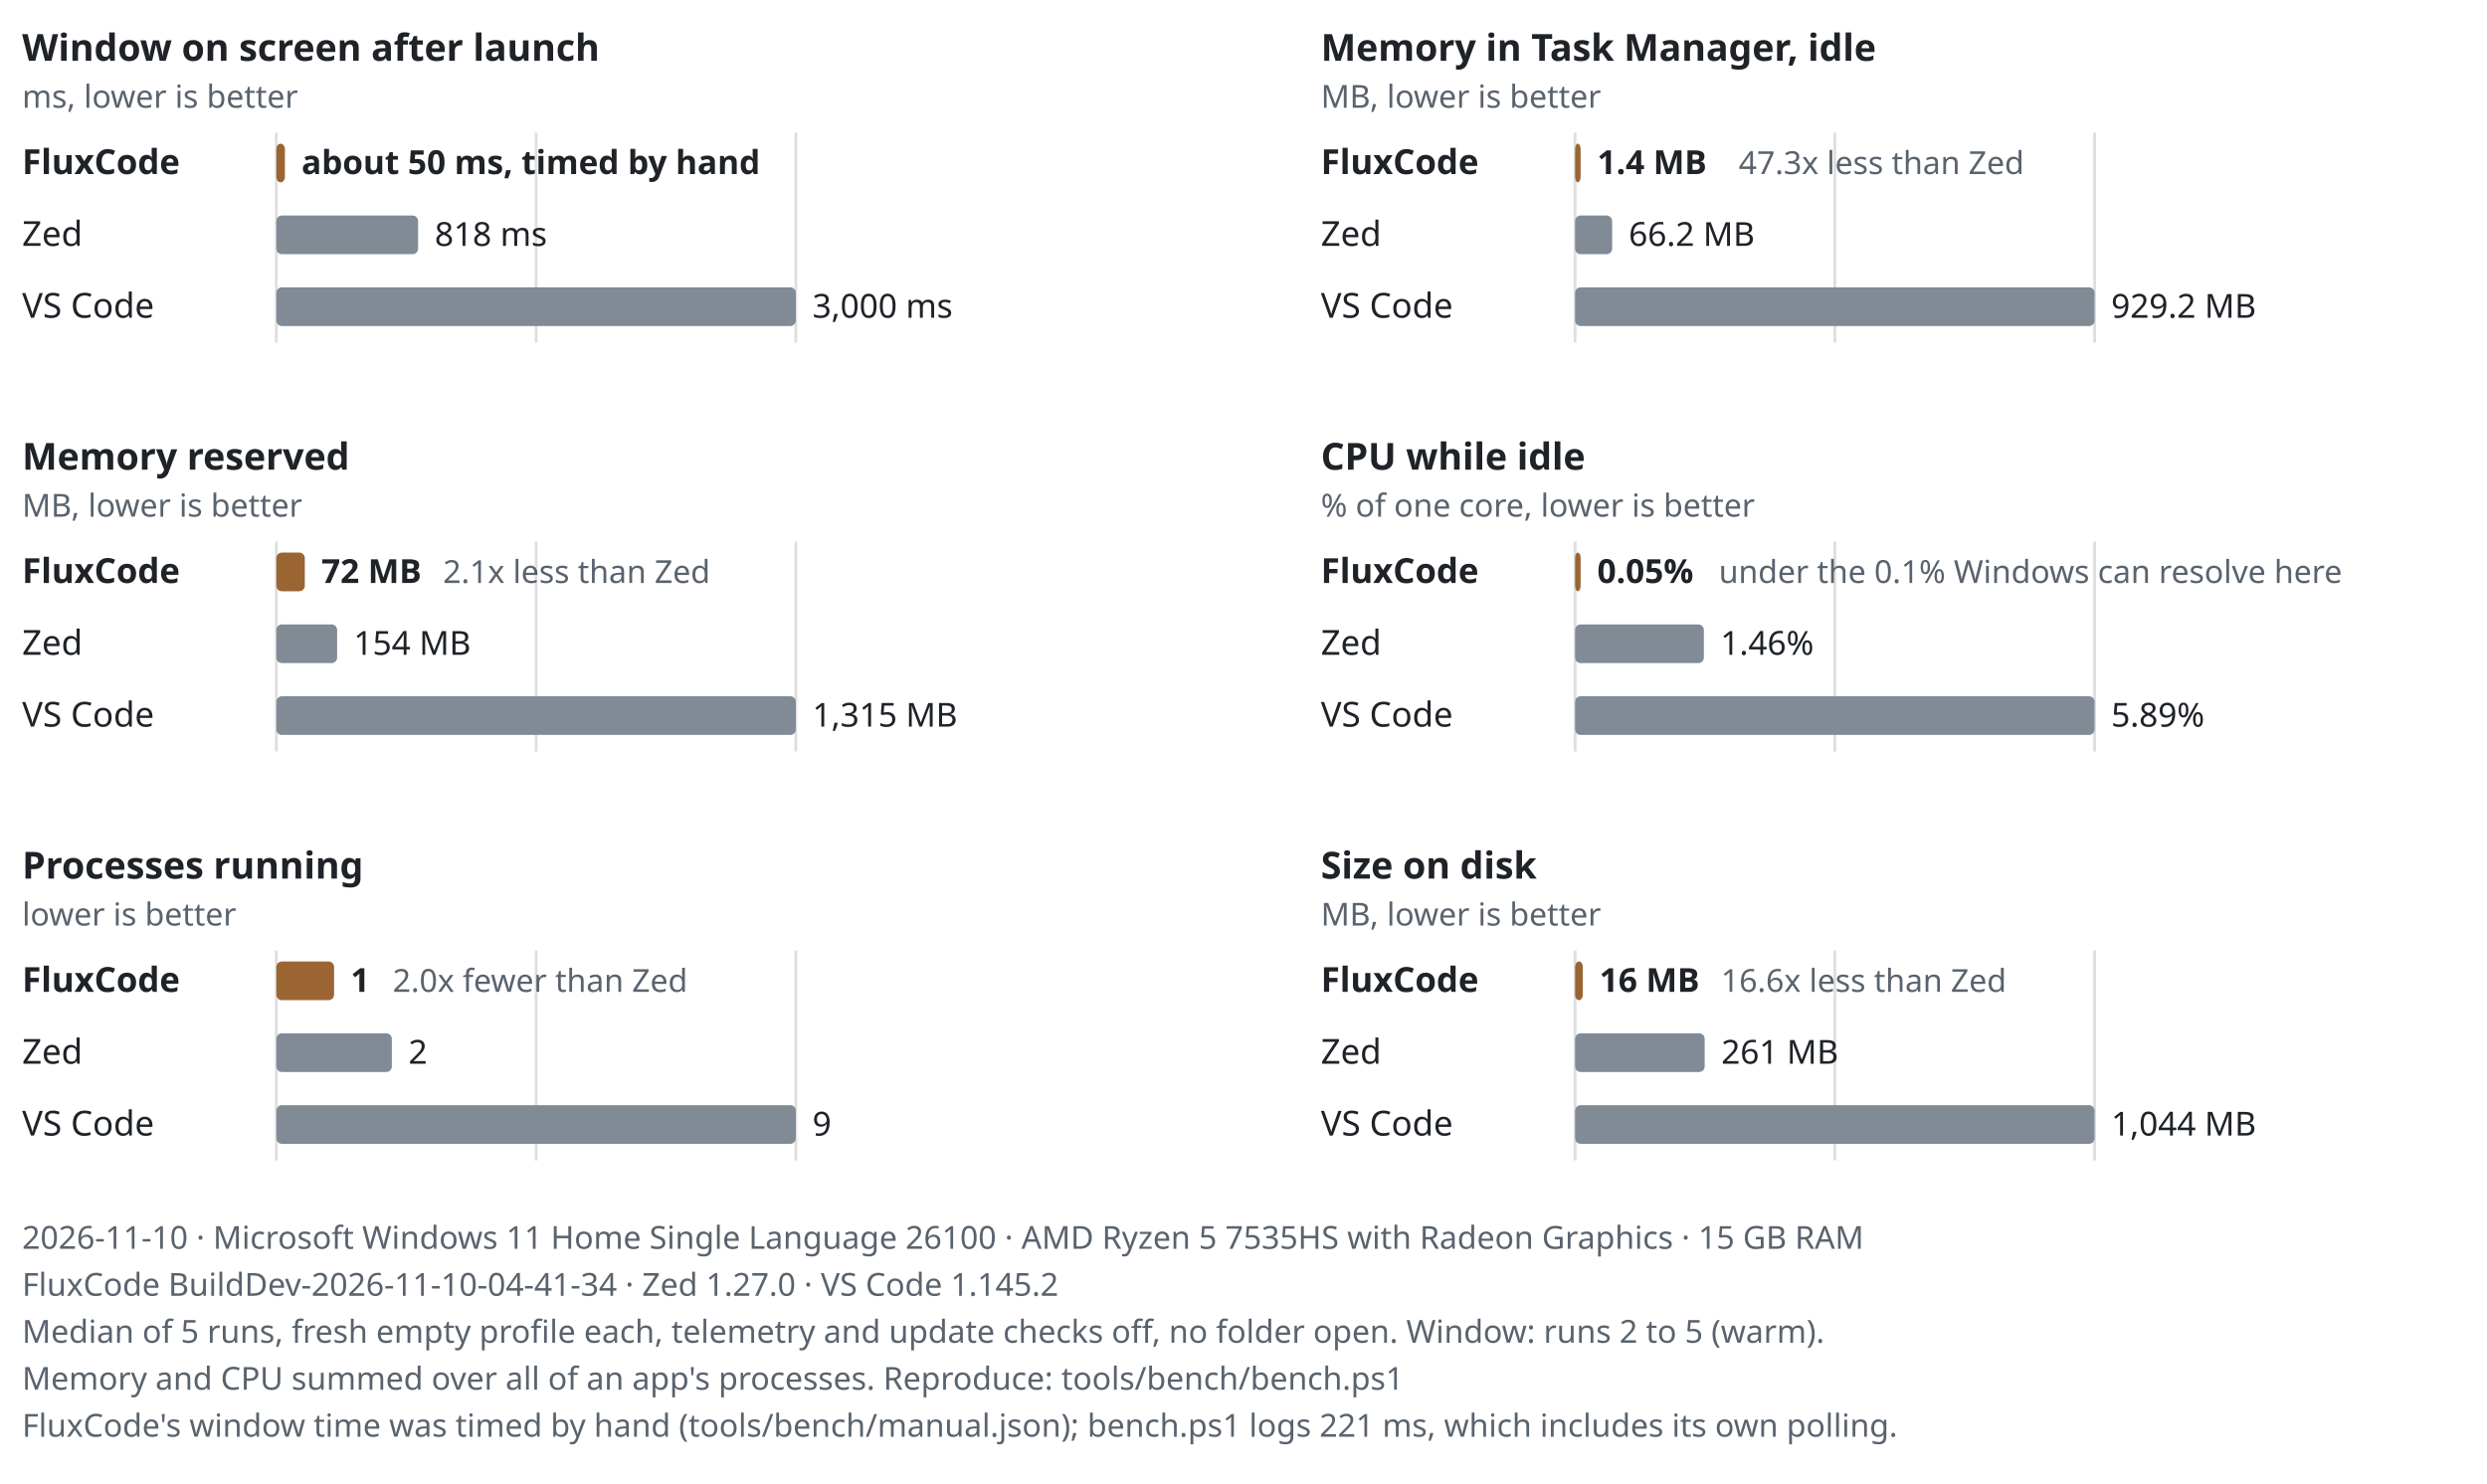
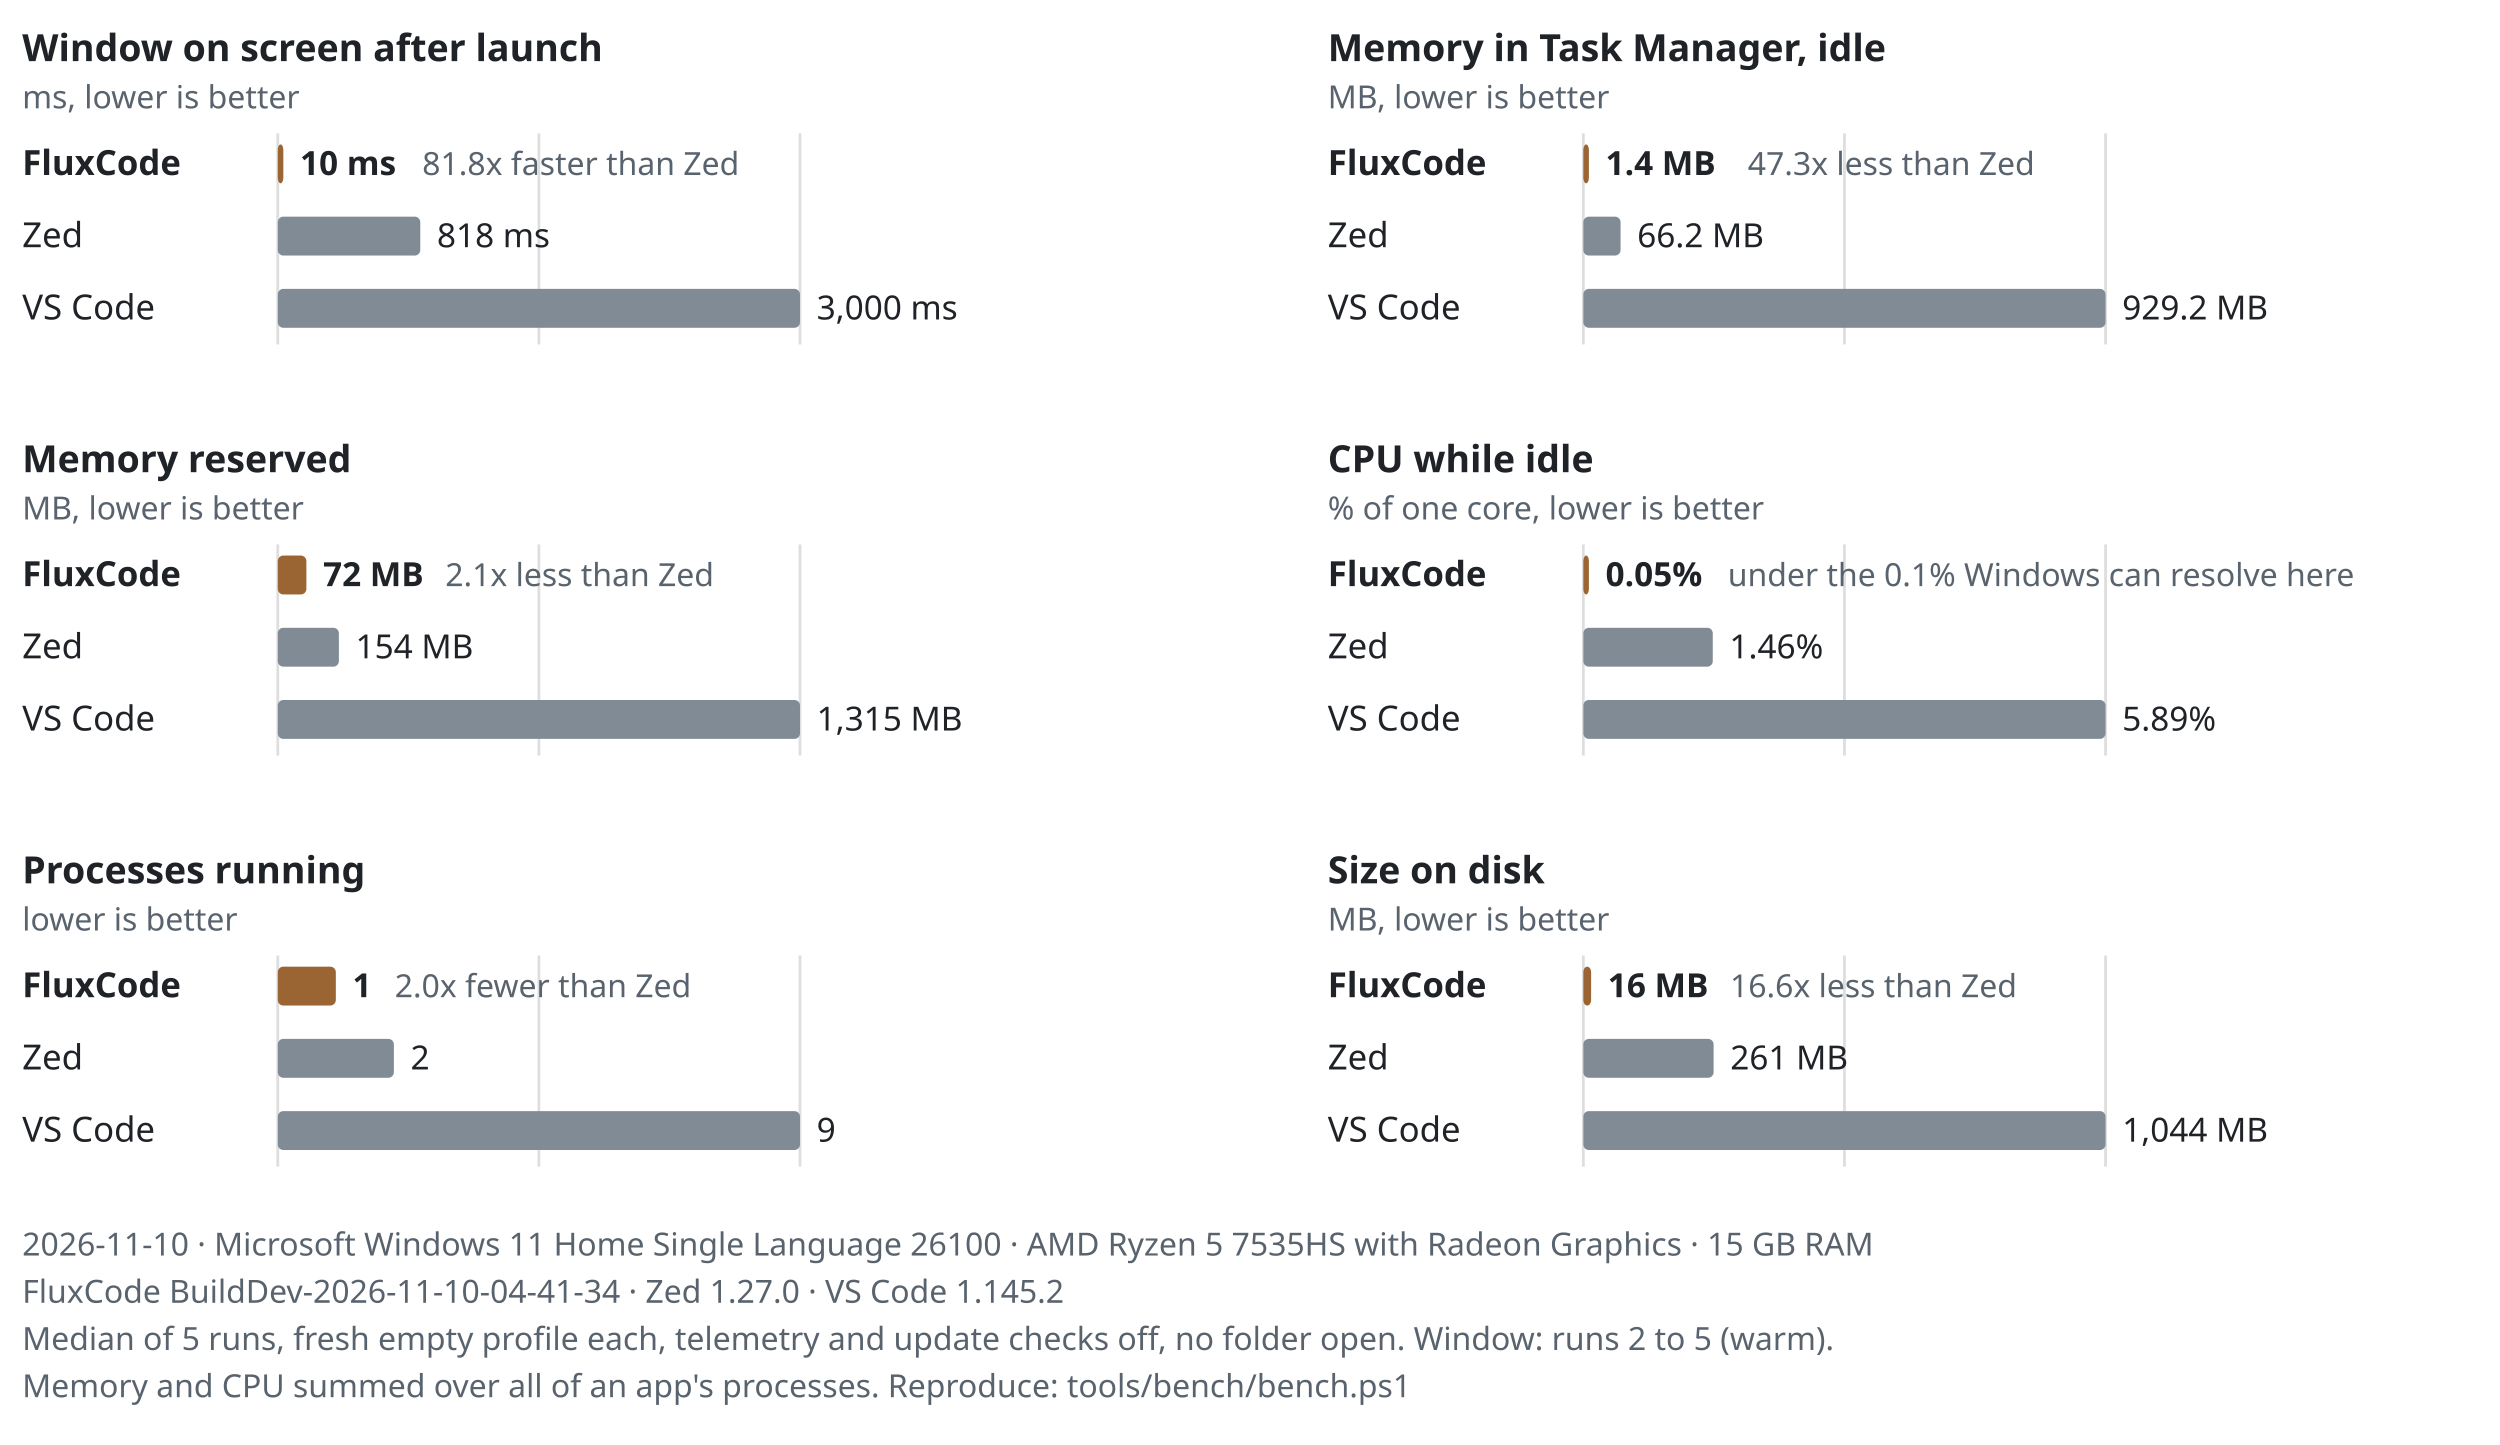
- <svg xmlns="http://www.w3.org/2000/svg" width="900" height="537" viewBox="0 0 900 537" font-family="-apple-system, BlinkMacSystemFont, 'Segoe UI', 'Noto Sans', Helvetica, Arial, sans-serif">
+ <svg xmlns="http://www.w3.org/2000/svg" width="900" height="520" viewBox="0 0 900 520" font-family="-apple-system, BlinkMacSystemFont, 'Segoe UI', 'Noto Sans', Helvetica, Arial, sans-serif">
  <text x="8" y="22" font-size="13.5" font-weight="600" fill="#1f2328">Window on screen after launch</text>
  <text x="8" y="39" font-size="11.5" fill="#59636e">ms, lower is better</text>
  <line x1="100.0" y1="48" x2="100.0" y2="124" stroke="rgba(127,127,127,0.25)" stroke-width="1" />
  <line x1="194.0" y1="48" x2="194.0" y2="124" stroke="rgba(127,127,127,0.25)" stroke-width="1" />
  <line x1="288.0" y1="48" x2="288.0" y2="124" stroke="rgba(127,127,127,0.25)" stroke-width="1" />
  <text x="8" y="63" font-size="12.5" font-weight="700" fill="#1f2328">FluxCode</text>
-   <rect x="100" y="52" width="3.1" height="14" rx="2" fill="#9a6533" />
-   <text x="109.1" y="63" font-size="12" font-weight="700" fill="#1f2328">about 50 ms, timed by hand</text>
+   <rect x="100" y="52" width="2.0" height="14" rx="2" fill="#9a6533" />
+   <text x="108.0" y="63" font-size="12" font-weight="700" fill="#1f2328">10 ms</text>
+   <text x="152.0" y="63" font-size="11.5" fill="#59636e">81.8x faster than Zed</text>
  <text x="8" y="89" font-size="12.5" font-weight="400" fill="#1f2328">Zed</text>
  <rect x="100" y="78" width="51.3" height="14" rx="2" fill="#818b95" />
  <text x="157.3" y="89" font-size="12" font-weight="400" fill="#1f2328">818 ms</text>
  <text x="8" y="115" font-size="12.5" font-weight="400" fill="#1f2328">VS Code</text>
  <rect x="100" y="104" width="188.0" height="14" rx="2" fill="#818b95" />
  <text x="294.0" y="115" font-size="12" font-weight="400" fill="#1f2328">3,000 ms</text>
  <text x="478" y="22" font-size="13.5" font-weight="600" fill="#1f2328">Memory in Task Manager, idle</text>
  <text x="478" y="39" font-size="11.5" fill="#59636e">MB, lower is better</text>
  <line x1="570.0" y1="48" x2="570.0" y2="124" stroke="rgba(127,127,127,0.25)" stroke-width="1" />
  <line x1="664.0" y1="48" x2="664.0" y2="124" stroke="rgba(127,127,127,0.25)" stroke-width="1" />
  <line x1="758.0" y1="48" x2="758.0" y2="124" stroke="rgba(127,127,127,0.25)" stroke-width="1" />
  <text x="478" y="63" font-size="12.5" font-weight="700" fill="#1f2328">FluxCode</text>
  <rect x="570" y="52" width="2.0" height="14" rx="2" fill="#9a6533" />
  <text x="578.0" y="63" font-size="12" font-weight="700" fill="#1f2328">1.4 MB</text>
  <text x="629.2" y="63" font-size="11.5" fill="#59636e">47.3x less than Zed</text>
  <text x="478" y="89" font-size="12.5" font-weight="400" fill="#1f2328">Zed</text>
  <rect x="570" y="78" width="13.4" height="14" rx="2" fill="#818b95" />
  <text x="589.4" y="89" font-size="12" font-weight="400" fill="#1f2328">66.2 MB</text>
  <text x="478" y="115" font-size="12.5" font-weight="400" fill="#1f2328">VS Code</text>
  <rect x="570" y="104" width="188.0" height="14" rx="2" fill="#818b95" />
  <text x="764.0" y="115" font-size="12" font-weight="400" fill="#1f2328">929.2 MB</text>
  <text x="8" y="170" font-size="13.5" font-weight="600" fill="#1f2328">Memory reserved</text>
  <text x="8" y="187" font-size="11.5" fill="#59636e">MB, lower is better</text>
  <line x1="100.0" y1="196" x2="100.0" y2="272" stroke="rgba(127,127,127,0.25)" stroke-width="1" />
  <line x1="194.0" y1="196" x2="194.0" y2="272" stroke="rgba(127,127,127,0.25)" stroke-width="1" />
  <line x1="288.0" y1="196" x2="288.0" y2="272" stroke="rgba(127,127,127,0.25)" stroke-width="1" />
  <text x="8" y="211" font-size="12.5" font-weight="700" fill="#1f2328">FluxCode</text>
  <rect x="100" y="200" width="10.3" height="14" rx="2" fill="#9a6533" />
  <text x="116.3" y="211" font-size="12" font-weight="700" fill="#1f2328">72 MB</text>
  <text x="160.3" y="211" font-size="11.5" fill="#59636e">2.1x less than Zed</text>
  <text x="8" y="237" font-size="12.5" font-weight="400" fill="#1f2328">Zed</text>
  <rect x="100" y="226" width="22.0" height="14" rx="2" fill="#818b95" />
  <text x="128.0" y="237" font-size="12" font-weight="400" fill="#1f2328">154 MB</text>
  <text x="8" y="263" font-size="12.5" font-weight="400" fill="#1f2328">VS Code</text>
  <rect x="100" y="252" width="188.0" height="14" rx="2" fill="#818b95" />
  <text x="294.0" y="263" font-size="12" font-weight="400" fill="#1f2328">1,315 MB</text>
  <text x="478" y="170" font-size="13.5" font-weight="600" fill="#1f2328">CPU while idle</text>
  <text x="478" y="187" font-size="11.5" fill="#59636e">% of one core, lower is better</text>
  <line x1="570.0" y1="196" x2="570.0" y2="272" stroke="rgba(127,127,127,0.25)" stroke-width="1" />
  <line x1="664.0" y1="196" x2="664.0" y2="272" stroke="rgba(127,127,127,0.25)" stroke-width="1" />
  <line x1="758.0" y1="196" x2="758.0" y2="272" stroke="rgba(127,127,127,0.25)" stroke-width="1" />
  <text x="478" y="211" font-size="12.5" font-weight="700" fill="#1f2328">FluxCode</text>
  <rect x="570" y="200" width="2.0" height="14" rx="2" fill="#9a6533" />
  <text x="578.0" y="211" font-size="12" font-weight="700" fill="#1f2328">0.05%</text>
  <text x="622.0" y="211" font-size="11.5" fill="#59636e">under the 0.1% Windows can resolve here</text>
  <text x="478" y="237" font-size="12.5" font-weight="400" fill="#1f2328">Zed</text>
  <rect x="570" y="226" width="46.6" height="14" rx="2" fill="#818b95" />
  <text x="622.6" y="237" font-size="12" font-weight="400" fill="#1f2328">1.46%</text>
  <text x="478" y="263" font-size="12.5" font-weight="400" fill="#1f2328">VS Code</text>
  <rect x="570" y="252" width="188.0" height="14" rx="2" fill="#818b95" />
  <text x="764.0" y="263" font-size="12" font-weight="400" fill="#1f2328">5.89%</text>
  <text x="8" y="318" font-size="13.5" font-weight="600" fill="#1f2328">Processes running</text>
  <text x="8" y="335" font-size="11.5" fill="#59636e">lower is better</text>
  <line x1="100.0" y1="344" x2="100.0" y2="420" stroke="rgba(127,127,127,0.25)" stroke-width="1" />
  <line x1="194.0" y1="344" x2="194.0" y2="420" stroke="rgba(127,127,127,0.25)" stroke-width="1" />
  <line x1="288.0" y1="344" x2="288.0" y2="420" stroke="rgba(127,127,127,0.25)" stroke-width="1" />
  <text x="8" y="359" font-size="12.5" font-weight="700" fill="#1f2328">FluxCode</text>
  <rect x="100" y="348" width="20.9" height="14" rx="2" fill="#9a6533" />
  <text x="126.9" y="359" font-size="12" font-weight="700" fill="#1f2328">1</text>
  <text x="142.1" y="359" font-size="11.5" fill="#59636e">2.0x fewer than Zed</text>
  <text x="8" y="385" font-size="12.5" font-weight="400" fill="#1f2328">Zed</text>
  <rect x="100" y="374" width="41.8" height="14" rx="2" fill="#818b95" />
  <text x="147.8" y="385" font-size="12" font-weight="400" fill="#1f2328">2</text>
  <text x="8" y="411" font-size="12.5" font-weight="400" fill="#1f2328">VS Code</text>
  <rect x="100" y="400" width="188.0" height="14" rx="2" fill="#818b95" />
  <text x="294.0" y="411" font-size="12" font-weight="400" fill="#1f2328">9</text>
  <text x="478" y="318" font-size="13.5" font-weight="600" fill="#1f2328">Size on disk</text>
  <text x="478" y="335" font-size="11.5" fill="#59636e">MB, lower is better</text>
  <line x1="570.0" y1="344" x2="570.0" y2="420" stroke="rgba(127,127,127,0.25)" stroke-width="1" />
  <line x1="664.0" y1="344" x2="664.0" y2="420" stroke="rgba(127,127,127,0.25)" stroke-width="1" />
  <line x1="758.0" y1="344" x2="758.0" y2="420" stroke="rgba(127,127,127,0.25)" stroke-width="1" />
  <text x="478" y="359" font-size="12.5" font-weight="700" fill="#1f2328">FluxCode</text>
  <rect x="570" y="348" width="2.8" height="14" rx="2" fill="#9a6533" />
  <text x="578.8" y="359" font-size="12" font-weight="700" fill="#1f2328">16 MB</text>
  <text x="622.8" y="359" font-size="11.5" fill="#59636e">16.6x less than Zed</text>
  <text x="478" y="385" font-size="12.5" font-weight="400" fill="#1f2328">Zed</text>
  <rect x="570" y="374" width="46.9" height="14" rx="2" fill="#818b95" />
  <text x="622.9" y="385" font-size="12" font-weight="400" fill="#1f2328">261 MB</text>
  <text x="478" y="411" font-size="12.5" font-weight="400" fill="#1f2328">VS Code</text>
  <rect x="570" y="400" width="188.0" height="14" rx="2" fill="#818b95" />
  <text x="764.0" y="411" font-size="12" font-weight="400" fill="#1f2328">1,044 MB</text>
  <text x="8" y="452" font-size="11.5" fill="#59636e">2026-11-10 · Microsoft Windows 11 Home Single Language 26100 · AMD Ryzen 5 7535HS with Radeon Graphics · 15 GB RAM</text>
  <text x="8" y="469" font-size="11.5" fill="#59636e">FluxCode BuildDev-2026-11-10-04-41-34 · Zed 1.27.0 · VS Code 1.145.2</text>
  <text x="8" y="486" font-size="11.5" fill="#59636e">Median of 5 runs, fresh empty profile each, telemetry and update checks off, no folder open. Window: runs 2 to 5 (warm).</text>
  <text x="8" y="503" font-size="11.5" fill="#59636e">Memory and CPU summed over all of an app's processes. Reproduce: tools/bench/bench.ps1</text>
-   <text x="8" y="520" font-size="11.5" fill="#59636e">FluxCode's window time was timed by hand (tools/bench/manual.json); bench.ps1 logs 221 ms, which includes its own polling.</text>
</svg>
